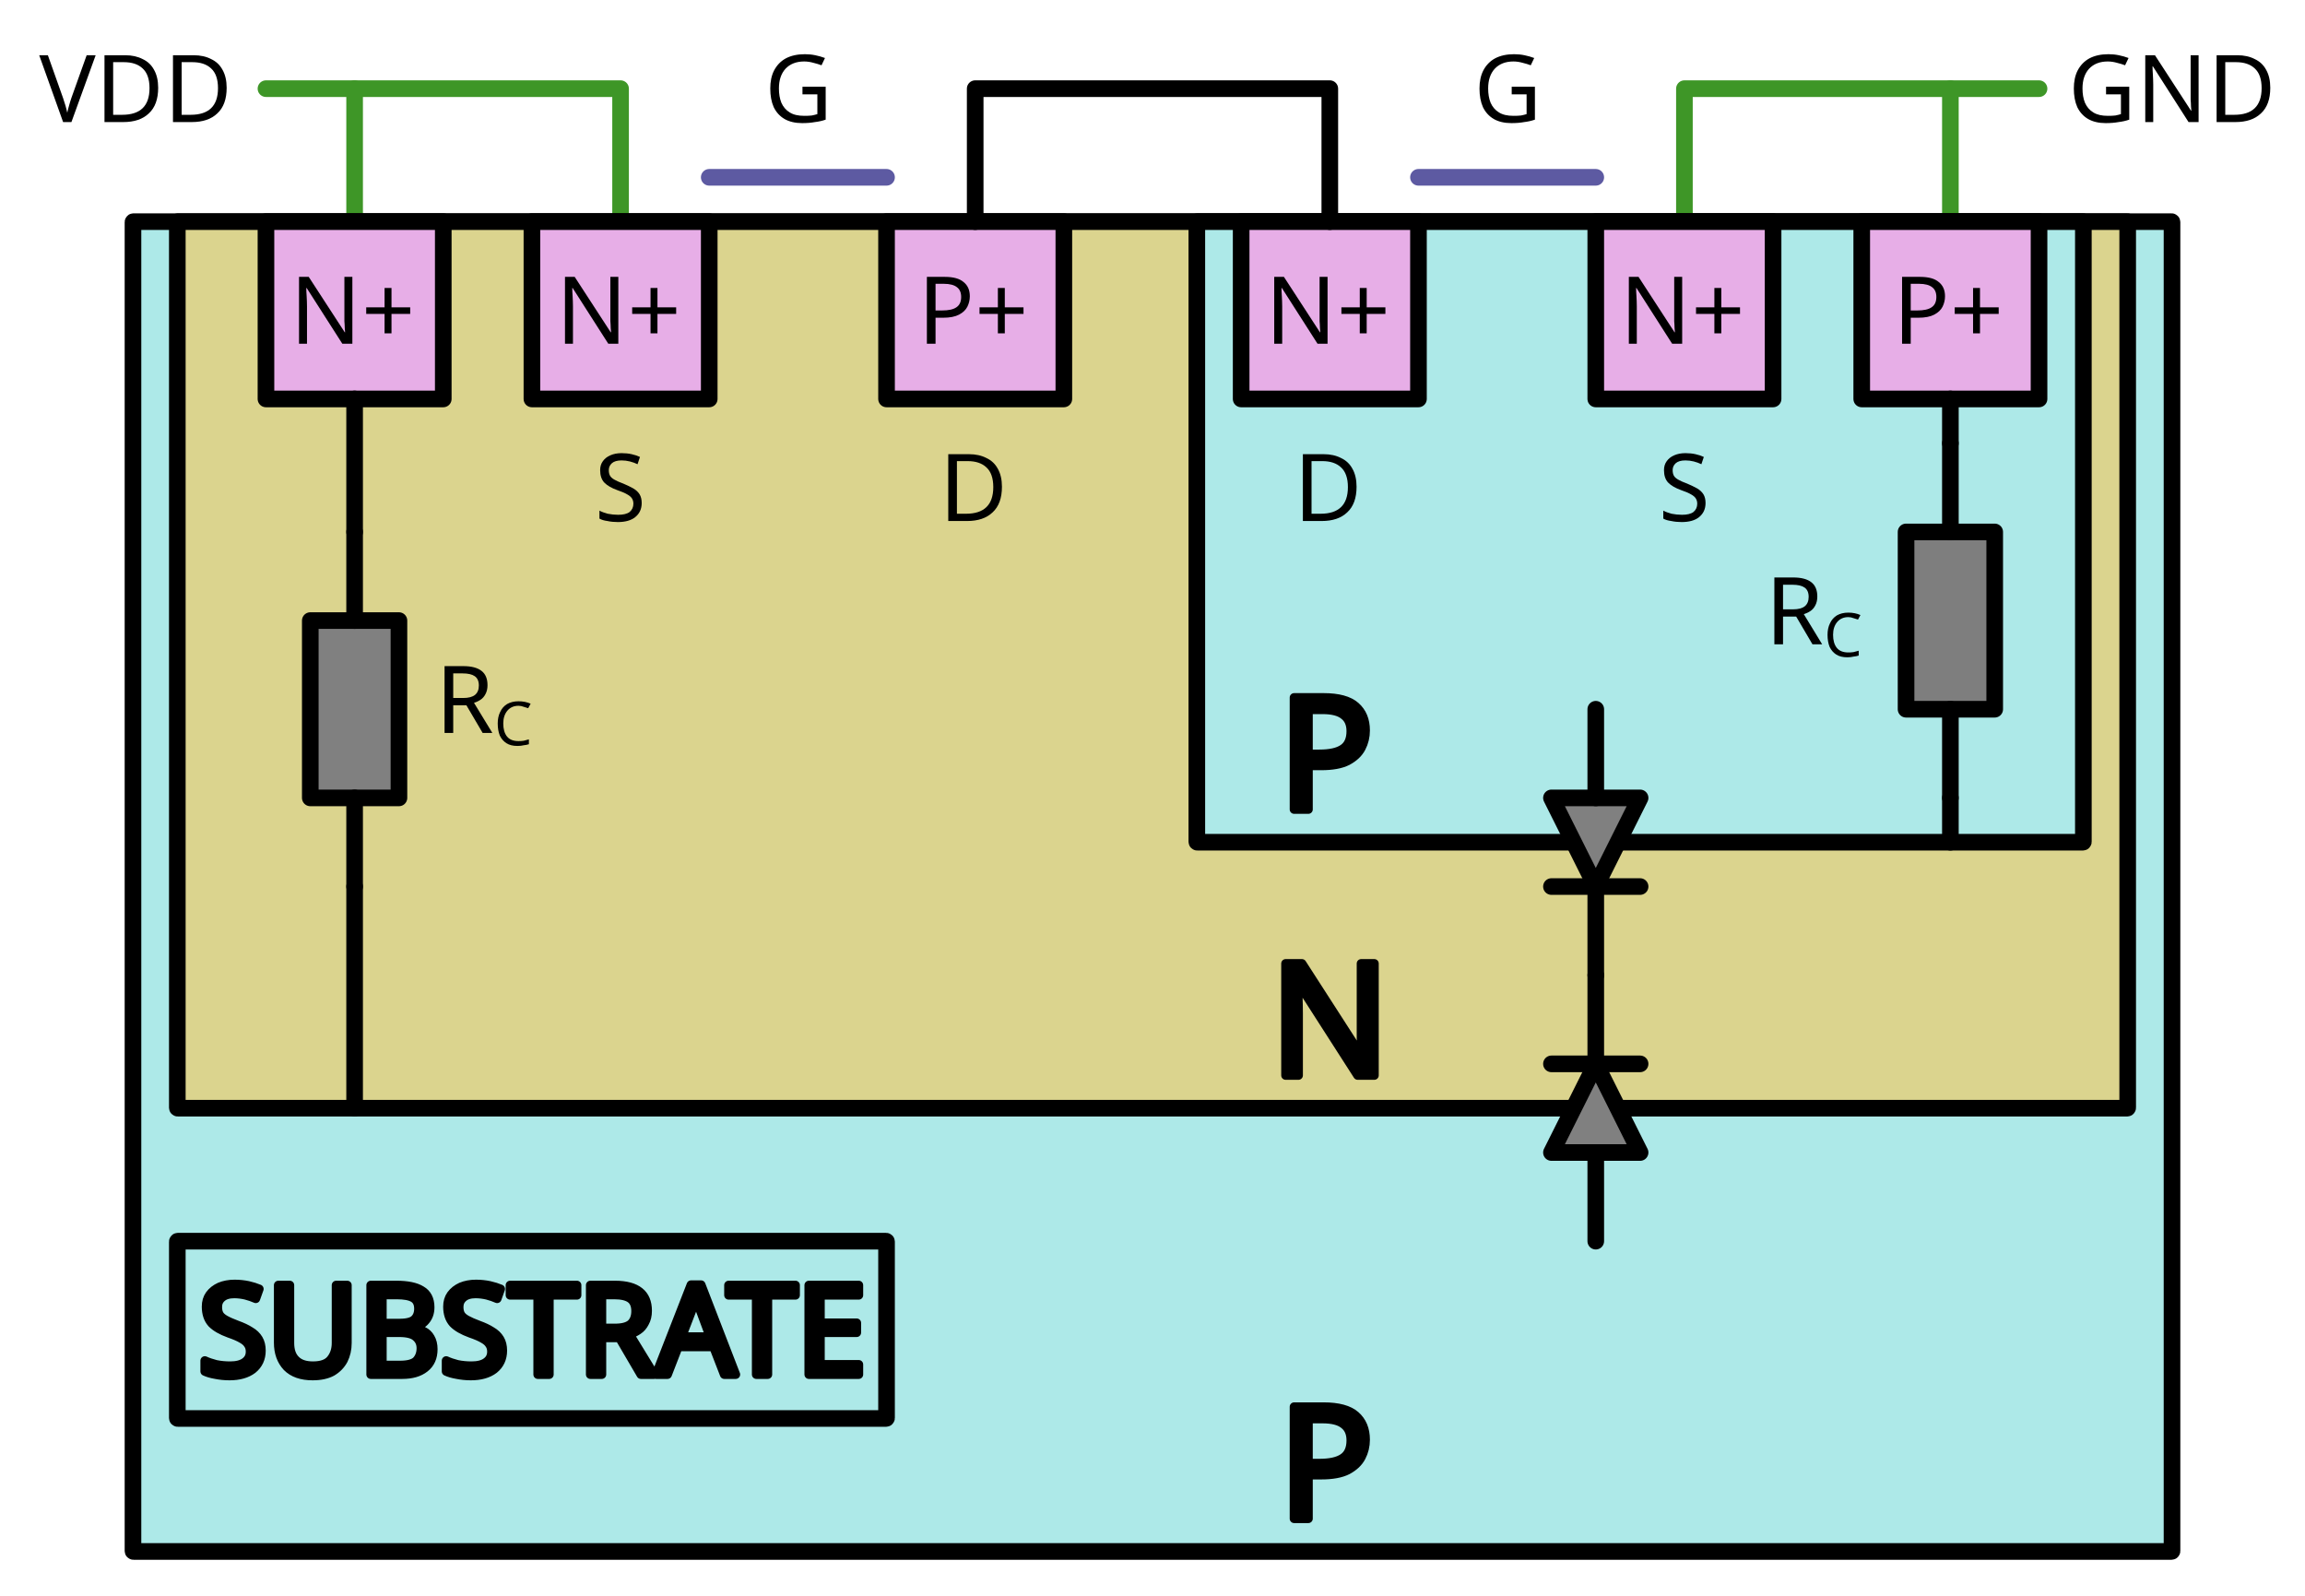
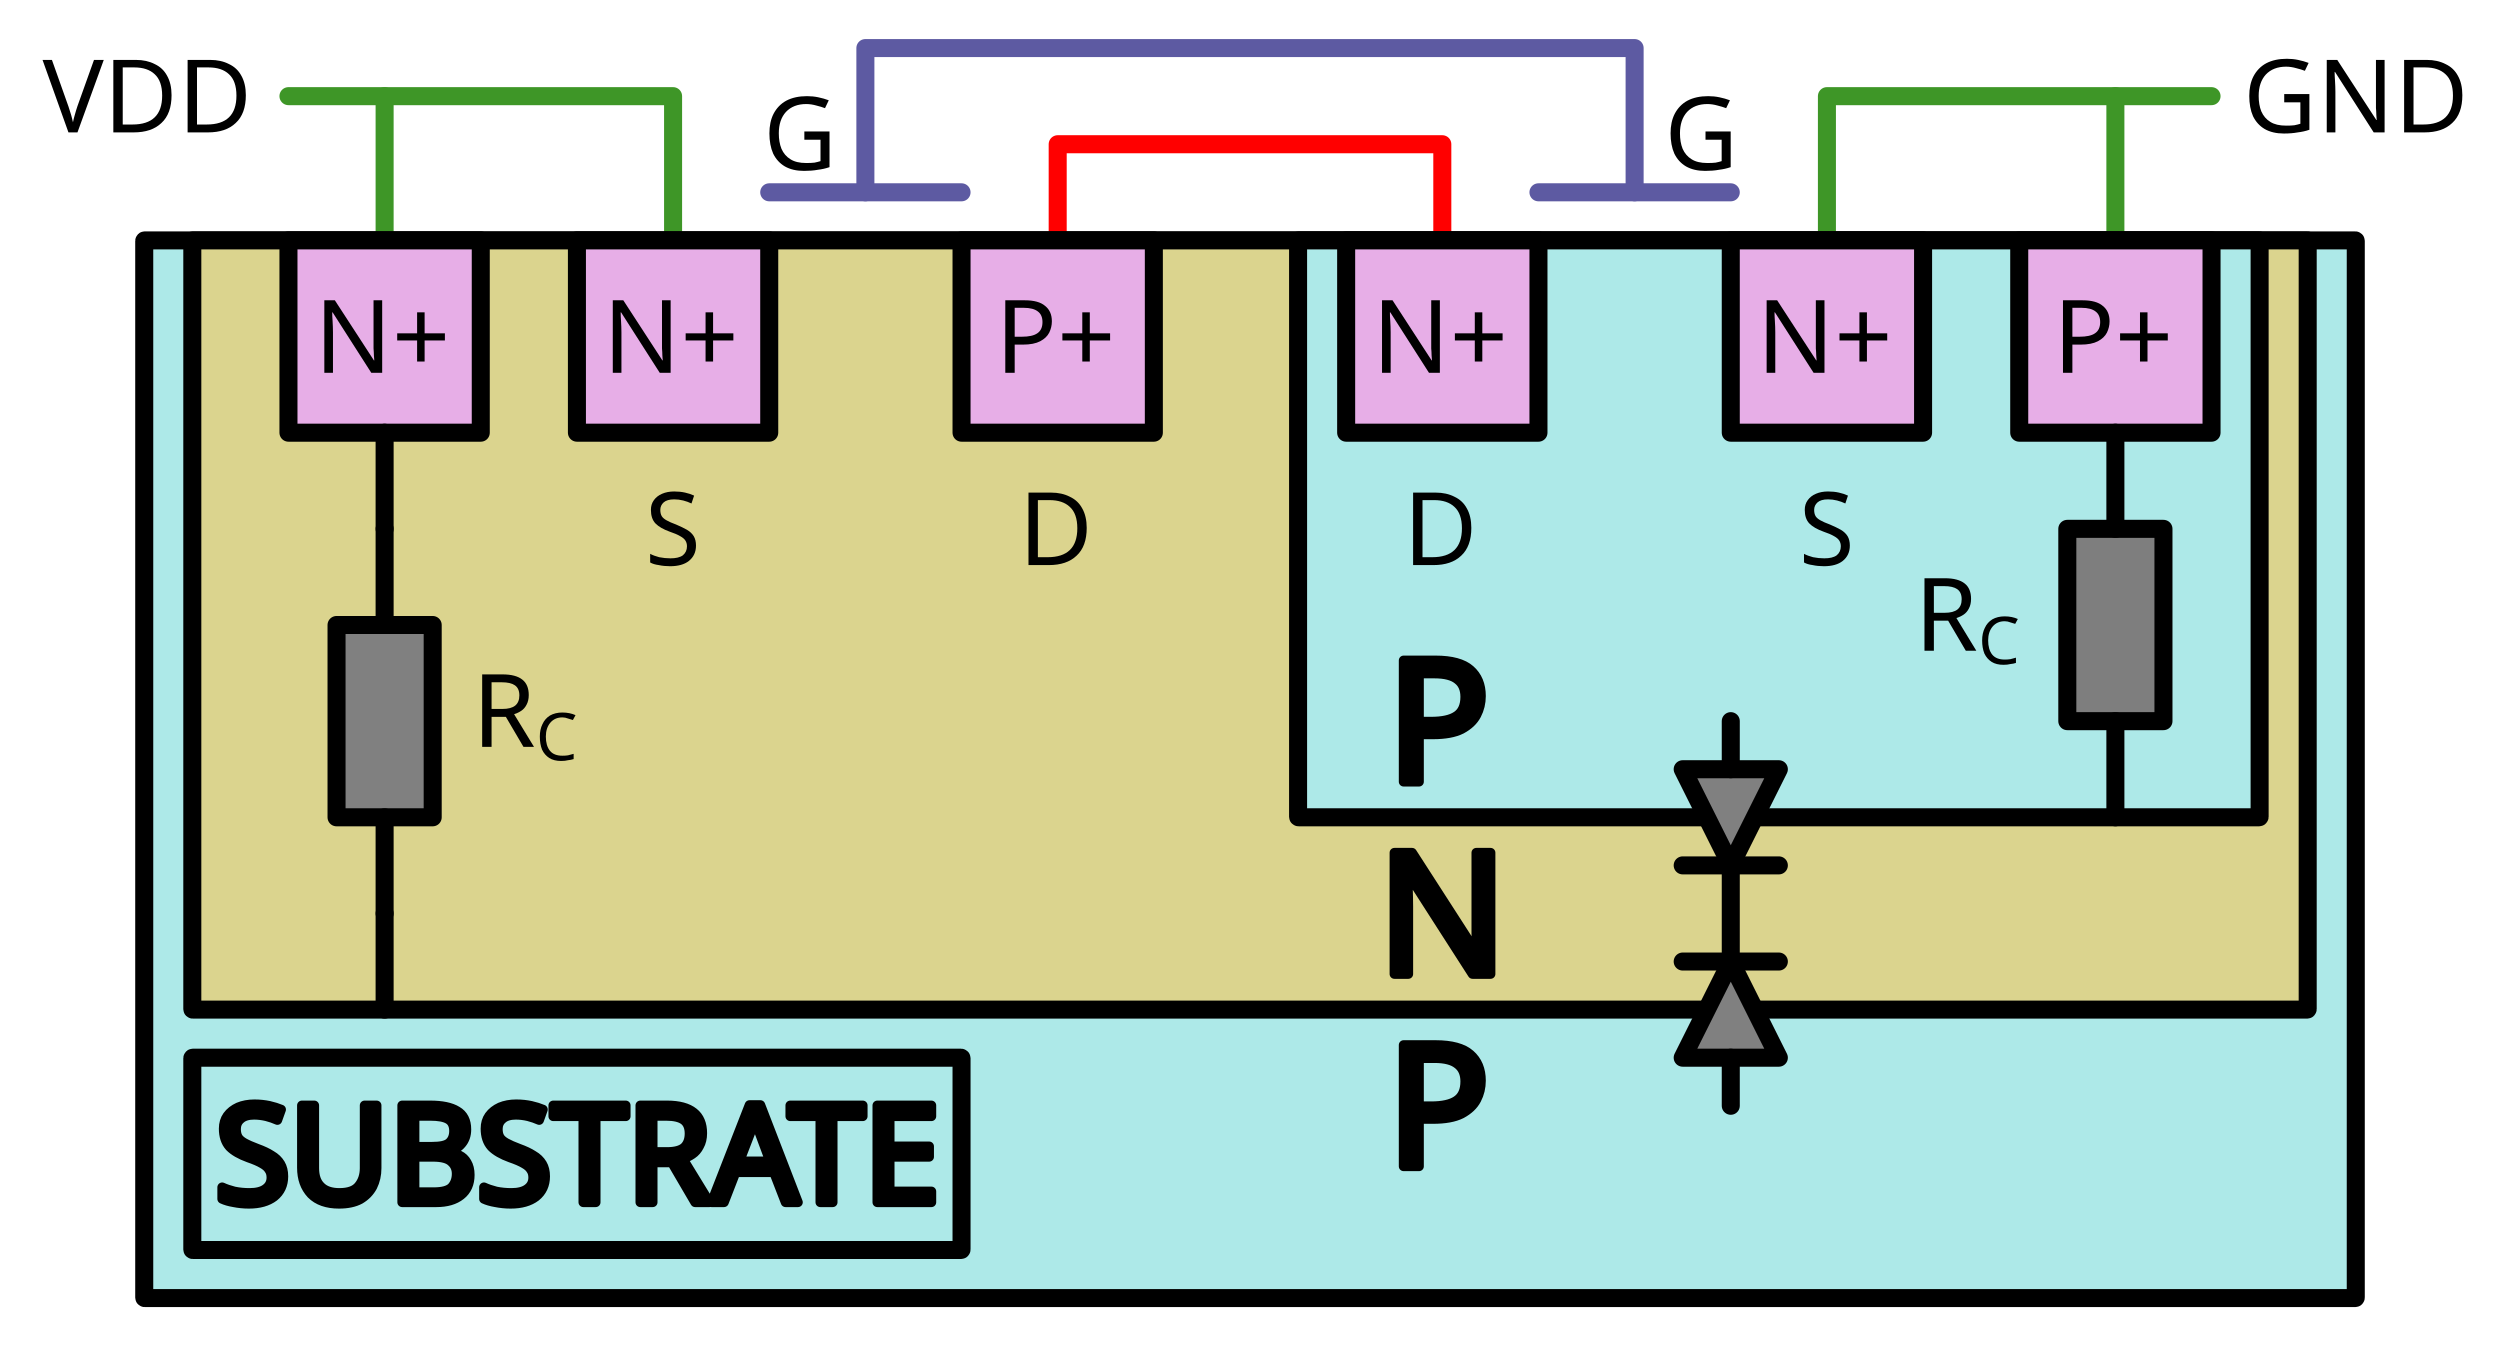
- <svg xmlns="http://www.w3.org/2000/svg" width="104mm" height="72mm" viewBox="0 0 104 72" version="1.1" id="svg1">
+ <svg xmlns="http://www.w3.org/2000/svg" width="104mm" height="56mm" viewBox="0 0 104 56" version="1.1" id="svg1">
  <defs id="defs1" />
  <g id="layer4">
    <g id="g25">
      <path style="fill:none;fill-opacity:1;stroke:#3e9627;stroke-width:0.75;stroke-linecap:round;stroke-linejoin:round;stroke-dasharray:none;stroke-opacity:1" d="M 12,4 H 28 V 10" id="path17" />
      <path style="fill:none;fill-opacity:1;stroke:#3e9627;stroke-width:0.75;stroke-linecap:round;stroke-linejoin:round;stroke-dasharray:none;stroke-opacity:1" d="M 16,10 V 4" id="path18" />
    </g>
    <g id="g26">
      <path style="fill:none;fill-opacity:1;stroke:#3e9627;stroke-width:0.75;stroke-linecap:round;stroke-linejoin:round;stroke-dasharray:none;stroke-opacity:1" d="M 76,10 V 4 H 88 V 10" id="path19" />
      <path style="fill:none;fill-opacity:1;stroke:#3e9627;stroke-width:0.75;stroke-linecap:round;stroke-linejoin:round;stroke-dasharray:none;stroke-opacity:1" d="m 88,4 h 4" id="path20" />
    </g>
  </g>
  <g id="layer1">
-     <rect style="fill:#ade9e8;fill-opacity:1;stroke:#000000;stroke-width:0.75;stroke-linecap:round;stroke-linejoin:round" id="rect7" width="92" height="60" x="6" y="10" ry="0.021" />
-     <rect style="fill:#dbd48e;fill-opacity:1;stroke:#000000;stroke-width:0.75;stroke-linecap:round;stroke-linejoin:round;stroke-opacity:1" id="rect10" width="88" height="40" x="8" y="10" ry="0.021" />
-     <rect style="fill:#ade9e8;fill-opacity:1;stroke:#000000;stroke-width:0.75;stroke-linecap:round;stroke-linejoin:round;stroke-opacity:1" id="rect9" width="40" height="28" x="54" y="10" ry="0.021" />
-     <g id="g6" transform="translate(48,4)">
-       <path style="display:inline;fill:#7e7e7e;fill-opacity:1;stroke:#000000;stroke-width:0.75;stroke-linecap:round;stroke-linejoin:round;stroke-dasharray:none;stroke-opacity:1" d="m 38,20 h 4 c 0,0 0,8 0,8 h -4 z" id="path4-7" />
-       <path style="fill:#000000;stroke:#000000;stroke-width:0.75;stroke-linecap:round;stroke-linejoin:round" d="m 40,20 v -4" id="path1" />
-       <path style="fill:#000000;stroke:#000000;stroke-width:0.75;stroke-linecap:round;stroke-linejoin:round" d="m 40,28 1e-6,4" id="path2" />
+     <path style="fill:none;fill-opacity:1;stroke:#ff0000;stroke-width:0.75;stroke-linecap:round;stroke-linejoin:round;stroke-dasharray:none;stroke-opacity:1" d="m 44,10 v -4 H 60 L 60,10" id="path23" />
+     <rect style="fill:#ade9e8;fill-opacity:1;stroke:#000000;stroke-width:0.75;stroke-linecap:round;stroke-linejoin:round" id="rect7" width="92" height="44" x="6" y="10" ry="0.021" />
+     <rect style="fill:#dbd48e;fill-opacity:1;stroke:#000000;stroke-width:0.75;stroke-linecap:round;stroke-linejoin:round;stroke-opacity:1" id="rect10" width="88" height="32" x="8" y="10" ry="0.021" />
+     <rect style="fill:#ade9e8;fill-opacity:1;stroke:#000000;stroke-width:0.75;stroke-linecap:round;stroke-linejoin:round;stroke-opacity:1" id="rect9" width="40" height="24" x="54" y="10" ry="0.021" />
+     <g id="g6" transform="translate(48,6)">
+       <path style="display:inline;fill:#7e7e7e;fill-opacity:1;stroke:#000000;stroke-width:0.75;stroke-linecap:round;stroke-linejoin:round;stroke-dasharray:none;stroke-opacity:1" d="m 38,16 h 4 c 0,0 0,8 0,8 h -4 z" id="path4-7" />
    </g>
-     <g id="g6-7" transform="translate(-24,8)">
+     <g id="g6-7" transform="translate(-24,5.999999)">
      <path style="display:inline;fill:#808080;fill-opacity:1;stroke:#000000;stroke-width:0.75;stroke-linecap:round;stroke-linejoin:round;stroke-dasharray:none;stroke-opacity:1" d="m 38,20 h 4 c 0,0 0,8 0,8 h -4 z" id="path4-7-8" />
      <path style="fill:#000000;stroke:#000000;stroke-width:0.75;stroke-linecap:round;stroke-linejoin:round" d="m 40,20 v -4" id="path1-7" />
      <path style="fill:#000000;stroke:#000000;stroke-width:0.75;stroke-linecap:round;stroke-linejoin:round" d="m 40,28 1e-6,4" id="path2-4" />
    </g>
    <g id="g7" transform="translate(25,36)" />
-     <g id="g7-9" transform="rotate(180,59,31)">
+     <g id="g7-9" transform="rotate(180,59,29)">
      <path style="fill:#808080;fill-opacity:1;stroke:#000000;stroke-width:0.75;stroke-linecap:round;stroke-linejoin:round" d="m 44,26 2,-4 2,4 z" id="path3-8" />
      <path style="fill:none;stroke:#000000;stroke-width:0.75;stroke-linecap:round;stroke-linejoin:round" d="m 44,22 h 4" id="path4-8" />
-       <path style="fill:none;stroke:#000000;stroke-width:0.75;stroke-linecap:round;stroke-linejoin:round" d="m 46,26 10e-7,4" id="path5-5" />
+       <path style="fill:none;stroke:#000000;stroke-width:0.75;stroke-linecap:round;stroke-linejoin:round" d="m 46,26 2e-6,2" id="path5-5" />
      <path style="fill:none;stroke:#000000;stroke-width:0.75;stroke-linecap:round;stroke-linejoin:round" d="m 46,22 10e-7,-4" id="path6-8" />
    </g>
-     <g id="g7-9-4" transform="matrix(-1,0,0,1,118,26)">
+     <g id="g7-9-4" transform="matrix(-1,0,0,1,118,18)">
      <path style="fill:#808080;fill-opacity:1;stroke:#000000;stroke-width:0.75;stroke-linecap:round;stroke-linejoin:round" d="m 44,26 2,-4 2,4 z" id="path3-8-9" />
      <path style="fill:none;stroke:#000000;stroke-width:0.75;stroke-linecap:round;stroke-linejoin:round" d="m 44,22 h 4" id="path4-8-1" />
-       <path style="fill:none;stroke:#000000;stroke-width:0.75;stroke-linecap:round;stroke-linejoin:round" d="m 46,26 10e-7,4" id="path5-5-7" />
-       <path style="fill:none;stroke:#000000;stroke-width:0.75;stroke-linecap:round;stroke-linejoin:round" d="m 46,22 10e-7,-4" id="path6-8-0" />
+       <path style="fill:none;stroke:#000000;stroke-width:0.75;stroke-linecap:round;stroke-linejoin:round" d="m 46,26 2e-6,2" id="path5-5-7" />
    </g>
    <rect style="fill:#e7aee7;fill-opacity:1;stroke:#000000;stroke-width:0.75;stroke-linecap:round;stroke-linejoin:round" id="rect8" width="8" height="8" x="84" y="10" />
    <rect style="fill:#e7aee7;fill-opacity:1;stroke:#000000;stroke-width:0.75;stroke-linecap:round;stroke-linejoin:round" id="rect8-1" width="8" height="8" x="56" y="10" />
    <rect style="fill:#e7aee7;fill-opacity:1;stroke:#000000;stroke-width:0.75;stroke-linecap:round;stroke-linejoin:round" id="rect8-2" width="8" height="8" x="72" y="10" />
    <rect style="fill:#e7aee7;fill-opacity:1;stroke:#000000;stroke-width:0.75;stroke-linecap:round;stroke-linejoin:round" id="rect8-20" width="8" height="8" x="40" y="10" />
    <rect style="fill:#e7aee7;fill-opacity:1;stroke:#000000;stroke-width:0.75;stroke-linecap:round;stroke-linejoin:round" id="rect8-1-2" width="8" height="8" x="24" y="10" />
    <rect style="fill:#e7aee7;fill-opacity:1;stroke:#000000;stroke-width:0.75;stroke-linecap:round;stroke-linejoin:round" id="rect8-2-9" width="8" height="8" x="12" y="10" />
    <text xml:space="preserve" style="font-size:4.233px;line-height:1;font-family:sans-serif;-inkscape-font-specification:'sans-serif, ';fill:#000000;fill-opacity:1;stroke:none;stroke-width:0.75;stroke-linecap:round;stroke-linejoin:round" x="85.413" y="15.511" id="text8">
      <tspan id="tspan8" style="fill:#000000;fill-opacity:1;stroke:none;stroke-width:0.75" x="85.413" y="15.511">P+</tspan>
    </text>
    <text xml:space="preserve" style="font-size:4.233px;line-height:1;font-family:sans-serif;-inkscape-font-specification:'sans-serif, ';fill:#000000;fill-opacity:1;stroke:none;stroke-width:0.75;stroke-linecap:round;stroke-linejoin:round" x="73.085" y="15.511" id="text8-4">
      <tspan id="tspan8-5" style="fill:#000000;fill-opacity:1;stroke:none;stroke-width:0.75" x="73.085" y="15.511">N+</tspan>
    </text>
    <text xml:space="preserve" style="font-size:4.233px;line-height:1;font-family:sans-serif;-inkscape-font-specification:'sans-serif, ';fill:#000000;fill-opacity:1;stroke:none;stroke-width:0.75;stroke-linecap:round;stroke-linejoin:round" x="57.085" y="15.511" id="text8-4-7">
      <tspan id="tspan8-5-8" style="fill:#000000;fill-opacity:1;stroke:none;stroke-width:0.75" x="57.085" y="15.511">N+</tspan>
    </text>
-     <text xml:space="preserve" style="font-style:normal;font-variant:normal;font-weight:normal;font-stretch:normal;font-size:7.056px;line-height:1;font-family:sans-serif;-inkscape-font-specification:'sans-serif, Normal';font-variant-ligatures:normal;font-variant-caps:normal;font-variant-numeric:normal;font-variant-east-asian:normal;fill:#000000;fill-opacity:1;stroke:#000000;stroke-width:0.4;stroke-linecap:round;stroke-linejoin:round;stroke-dasharray:none;stroke-opacity:1" x="57.703" y="68.519" id="text8-4-7-1">
-       <tspan id="tspan8-5-8-3" style="font-style:normal;font-variant:normal;font-weight:normal;font-stretch:normal;font-size:7.056px;font-family:sans-serif;-inkscape-font-specification:'sans-serif, Normal';font-variant-ligatures:normal;font-variant-caps:normal;font-variant-numeric:normal;font-variant-east-asian:normal;fill:#000000;fill-opacity:1;stroke:#000000;stroke-width:0.4;stroke-dasharray:none;stroke-opacity:1" x="57.703" y="68.519">P</tspan>
+     <text xml:space="preserve" style="font-style:normal;font-variant:normal;font-weight:normal;font-stretch:normal;font-size:7.056px;line-height:1;font-family:sans-serif;-inkscape-font-specification:'sans-serif, Normal';font-variant-ligatures:normal;font-variant-caps:normal;font-variant-numeric:normal;font-variant-east-asian:normal;fill:#000000;fill-opacity:1;stroke:#000000;stroke-width:0.4;stroke-linecap:round;stroke-linejoin:round;stroke-dasharray:none;stroke-opacity:1" x="57.703" y="48.519" id="text8-4-7-1">
+       <tspan id="tspan8-5-8-3" style="font-style:normal;font-variant:normal;font-weight:normal;font-stretch:normal;font-size:7.056px;font-family:sans-serif;-inkscape-font-specification:'sans-serif, Normal';font-variant-ligatures:normal;font-variant-caps:normal;font-variant-numeric:normal;font-variant-east-asian:normal;fill:#000000;fill-opacity:1;stroke:#000000;stroke-width:0.4;stroke-dasharray:none;stroke-opacity:1" x="57.703" y="48.519">P</tspan>
    </text>
-     <text xml:space="preserve" style="font-style:normal;font-variant:normal;font-weight:normal;font-stretch:normal;font-size:5.644px;line-height:1;font-family:sans-serif;-inkscape-font-specification:'sans-serif, Normal';font-variant-ligatures:normal;font-variant-caps:normal;font-variant-numeric:normal;font-variant-east-asian:normal;fill:#000000;fill-opacity:1;stroke:#000000;stroke-width:0.4;stroke-linecap:round;stroke-linejoin:round;stroke-dasharray:none;stroke-opacity:1" x="8.96" y="62.015" id="text8-4-7-1-9">
-       <tspan id="tspan8-5-8-3-8" style="font-style:normal;font-variant:normal;font-weight:normal;font-stretch:normal;font-size:5.644px;font-family:sans-serif;-inkscape-font-specification:'sans-serif, Normal';font-variant-ligatures:normal;font-variant-caps:normal;font-variant-numeric:normal;font-variant-east-asian:normal;fill:#000000;fill-opacity:1;stroke:#000000;stroke-width:0.4;stroke-dasharray:none;stroke-opacity:1" x="8.96" y="62.015">SUBSTRATE</tspan>
+     <text xml:space="preserve" style="font-style:normal;font-variant:normal;font-weight:normal;font-stretch:normal;font-size:5.644px;line-height:1;font-family:sans-serif;-inkscape-font-specification:'sans-serif, Normal';font-variant-ligatures:normal;font-variant-caps:normal;font-variant-numeric:normal;font-variant-east-asian:normal;fill:#000000;fill-opacity:1;stroke:#000000;stroke-width:0.4;stroke-linecap:round;stroke-linejoin:round;stroke-dasharray:none;stroke-opacity:1" x="8.96" y="50.015" id="text8-4-7-1-9">
+       <tspan id="tspan8-5-8-3-8" style="font-style:normal;font-variant:normal;font-weight:normal;font-stretch:normal;font-size:5.644px;font-family:sans-serif;-inkscape-font-specification:'sans-serif, Normal';font-variant-ligatures:normal;font-variant-caps:normal;font-variant-numeric:normal;font-variant-east-asian:normal;fill:#000000;fill-opacity:1;stroke:#000000;stroke-width:0.4;stroke-dasharray:none;stroke-opacity:1" x="8.96" y="50.015">SUBSTRATE</tspan>
    </text>
-     <text xml:space="preserve" style="font-style:normal;font-variant:normal;font-weight:normal;font-stretch:normal;font-size:7.056px;line-height:1;font-family:sans-serif;-inkscape-font-specification:'sans-serif, Normal';font-variant-ligatures:normal;font-variant-caps:normal;font-variant-numeric:normal;font-variant-east-asian:normal;fill:#000000;fill-opacity:1;stroke:#000000;stroke-width:0.4;stroke-linecap:round;stroke-linejoin:round;stroke-dasharray:none;stroke-opacity:1" x="57.703" y="36.519" id="text8-4-7-1-7">
-       <tspan id="tspan8-5-8-3-9" style="font-style:normal;font-variant:normal;font-weight:normal;font-stretch:normal;font-size:7.056px;font-family:sans-serif;-inkscape-font-specification:'sans-serif, Normal';font-variant-ligatures:normal;font-variant-caps:normal;font-variant-numeric:normal;font-variant-east-asian:normal;fill:#000000;fill-opacity:1;stroke:#000000;stroke-width:0.4;stroke-dasharray:none;stroke-opacity:1" x="57.703" y="36.519">P</tspan>
+     <text xml:space="preserve" style="font-style:normal;font-variant:normal;font-weight:normal;font-stretch:normal;font-size:7.056px;line-height:1;font-family:sans-serif;-inkscape-font-specification:'sans-serif, Normal';font-variant-ligatures:normal;font-variant-caps:normal;font-variant-numeric:normal;font-variant-east-asian:normal;fill:#000000;fill-opacity:1;stroke:#000000;stroke-width:0.4;stroke-linecap:round;stroke-linejoin:round;stroke-dasharray:none;stroke-opacity:1" x="57.703" y="32.519" id="text8-4-7-1-7">
+       <tspan id="tspan8-5-8-3-9" style="font-style:normal;font-variant:normal;font-weight:normal;font-stretch:normal;font-size:7.056px;font-family:sans-serif;-inkscape-font-specification:'sans-serif, Normal';font-variant-ligatures:normal;font-variant-caps:normal;font-variant-numeric:normal;font-variant-east-asian:normal;fill:#000000;fill-opacity:1;stroke:#000000;stroke-width:0.4;stroke-dasharray:none;stroke-opacity:1" x="57.703" y="32.519">P</tspan>
    </text>
-     <text xml:space="preserve" style="font-style:normal;font-variant:normal;font-weight:normal;font-stretch:normal;font-size:7.056px;line-height:1;font-family:sans-serif;-inkscape-font-specification:'sans-serif, Normal';font-variant-ligatures:normal;font-variant-caps:normal;font-variant-numeric:normal;font-variant-east-asian:normal;fill:#000000;fill-opacity:1;stroke:#000000;stroke-width:0.4;stroke-linecap:round;stroke-linejoin:round;stroke-dasharray:none;stroke-opacity:1" x="57.319" y="48.519" id="text8-4-7-1-4">
-       <tspan id="tspan8-5-8-3-3" style="font-style:normal;font-variant:normal;font-weight:normal;font-stretch:normal;font-size:7.056px;font-family:sans-serif;-inkscape-font-specification:'sans-serif, Normal';font-variant-ligatures:normal;font-variant-caps:normal;font-variant-numeric:normal;font-variant-east-asian:normal;fill:#000000;fill-opacity:1;stroke:#000000;stroke-width:0.4;stroke-dasharray:none;stroke-opacity:1" x="57.319" y="48.519">N</tspan>
+     <text xml:space="preserve" style="font-style:normal;font-variant:normal;font-weight:normal;font-stretch:normal;font-size:7.056px;line-height:1;font-family:sans-serif;-inkscape-font-specification:'sans-serif, Normal';font-variant-ligatures:normal;font-variant-caps:normal;font-variant-numeric:normal;font-variant-east-asian:normal;fill:#000000;fill-opacity:1;stroke:#000000;stroke-width:0.4;stroke-linecap:round;stroke-linejoin:round;stroke-dasharray:none;stroke-opacity:1" x="57.319" y="40.519" id="text8-4-7-1-4">
+       <tspan id="tspan8-5-8-3-3" style="font-style:normal;font-variant:normal;font-weight:normal;font-stretch:normal;font-size:7.056px;font-family:sans-serif;-inkscape-font-specification:'sans-serif, Normal';font-variant-ligatures:normal;font-variant-caps:normal;font-variant-numeric:normal;font-variant-east-asian:normal;fill:#000000;fill-opacity:1;stroke:#000000;stroke-width:0.4;stroke-dasharray:none;stroke-opacity:1" x="57.319" y="40.519">N</tspan>
    </text>
    <text xml:space="preserve" style="font-size:4.233px;line-height:1;font-family:sans-serif;-inkscape-font-specification:'sans-serif, ';fill:#000000;fill-opacity:1;stroke:none;stroke-width:0.75;stroke-linecap:round;stroke-linejoin:round" x="41.413" y="15.511" id="text8-4-4">
      <tspan id="tspan8-5-6" style="fill:#000000;fill-opacity:1;stroke:none;stroke-width:0.75" x="41.413" y="15.511">P+</tspan>
    </text>
    <text xml:space="preserve" style="font-size:4.233px;line-height:1;font-family:sans-serif;-inkscape-font-specification:'sans-serif, ';fill:#000000;fill-opacity:1;stroke:none;stroke-width:0.75;stroke-linecap:round;stroke-linejoin:round" x="25.085" y="15.511" id="text8-4-9">
      <tspan id="tspan8-5-7" style="fill:#000000;fill-opacity:1;stroke:none;stroke-width:0.75" x="25.085" y="15.511">N+</tspan>
    </text>
    <text xml:space="preserve" style="font-size:4.233px;line-height:1;font-family:sans-serif;-inkscape-font-specification:'sans-serif, ';fill:#000000;fill-opacity:1;stroke:none;stroke-width:0.75;stroke-linecap:round;stroke-linejoin:round" x="1.769" y="5.511" id="text8-4-9-5">
      <tspan id="tspan8-5-7-1" style="fill:#000000;fill-opacity:1;stroke:none;stroke-width:0.75" x="1.769" y="5.511">VDD</tspan>
    </text>
    <text xml:space="preserve" style="font-size:4.233px;line-height:1;font-family:sans-serif;-inkscape-font-specification:'sans-serif, ';fill:#000000;fill-opacity:1;stroke:none;stroke-width:0.75;stroke-linecap:round;stroke-linejoin:round" x="26.829" y="23.511" id="text8-4-9-5-0">
      <tspan id="tspan8-5-7-1-4" style="fill:#000000;fill-opacity:1;stroke:none;stroke-width:0.75" x="26.829" y="23.511">S</tspan>
    </text>
-     <text xml:space="preserve" style="font-size:4.233px;line-height:1;font-family:sans-serif;-inkscape-font-specification:'sans-serif, ';fill:#000000;fill-opacity:1;stroke:none;stroke-width:0.75;stroke-linecap:round;stroke-linejoin:round" x="19.651" y="33.074" id="text8-4-9-5-0-5">
-       <tspan id="tspan8-5-7-1-4-3" style="fill:#000000;fill-opacity:1;stroke:none;stroke-width:0.75" x="19.651" y="33.074">R<tspan style="font-size:65%;baseline-shift:sub" id="tspan26">C</tspan>
+     <text xml:space="preserve" style="font-size:4.233px;line-height:1;font-family:sans-serif;-inkscape-font-specification:'sans-serif, ';fill:#000000;fill-opacity:1;stroke:none;stroke-width:0.75;stroke-linecap:round;stroke-linejoin:round" x="19.651" y="31.074" id="text8-4-9-5-0-5">
+       <tspan id="tspan8-5-7-1-4-3" style="fill:#000000;fill-opacity:1;stroke:none;stroke-width:0.75" x="19.651" y="31.074">R<tspan style="font-size:65%;baseline-shift:sub" id="tspan26">C</tspan>
      </tspan>
    </text>
-     <text xml:space="preserve" style="font-size:4.233px;line-height:1;font-family:sans-serif;-inkscape-font-specification:'sans-serif, ';fill:#000000;fill-opacity:1;stroke:none;stroke-width:0.75;stroke-linecap:round;stroke-linejoin:round" x="79.651" y="29.074" id="text8-4-9-5-0-5-5">
-       <tspan id="tspan8-5-7-1-4-3-4" style="fill:#000000;fill-opacity:1;stroke:none;stroke-width:0.75" x="79.651" y="29.074">R<tspan style="font-size:65%;baseline-shift:sub" id="tspan26-1">C</tspan>
+     <text xml:space="preserve" style="font-size:4.233px;line-height:1;font-family:sans-serif;-inkscape-font-specification:'sans-serif, ';fill:#000000;fill-opacity:1;stroke:none;stroke-width:0.75;stroke-linecap:round;stroke-linejoin:round" x="79.651" y="27.074" id="text8-4-9-5-0-5-5">
+       <tspan id="tspan8-5-7-1-4-3-4" style="fill:#000000;fill-opacity:1;stroke:none;stroke-width:0.75" x="79.651" y="27.074">R<tspan style="font-size:65%;baseline-shift:sub" id="tspan26-1">C</tspan>
      </tspan>
    </text>
-     <text xml:space="preserve" style="font-size:4.233px;line-height:1;font-family:sans-serif;-inkscape-font-specification:'sans-serif, ';fill:#000000;fill-opacity:1;stroke:none;stroke-width:0.75;stroke-linecap:round;stroke-linejoin:round" x="34.487" y="5.511" id="text8-4-9-5-0-9">
-       <tspan id="tspan8-5-7-1-4-7" style="fill:#000000;fill-opacity:1;stroke:none;stroke-width:0.75" x="34.487" y="5.511">G</tspan>
+     <text xml:space="preserve" style="font-size:4.233px;line-height:1;font-family:sans-serif;-inkscape-font-specification:'sans-serif, ';fill:#000000;fill-opacity:1;stroke:none;stroke-width:0.75;stroke-linecap:round;stroke-linejoin:round" x="31.742" y="7.065" id="text8-4-9-5-0-9">
+       <tspan id="tspan8-5-7-1-4-7" style="fill:#000000;fill-opacity:1;stroke:none;stroke-width:0.75" x="31.742" y="7.065">G</tspan>
    </text>
-     <text xml:space="preserve" style="font-size:4.233px;line-height:1;font-family:sans-serif;-inkscape-font-specification:'sans-serif, ';fill:#000000;fill-opacity:1;stroke:none;stroke-width:0.75;stroke-linecap:round;stroke-linejoin:round" x="66.487" y="5.511" id="text8-4-9-5-0-9-6">
-       <tspan id="tspan8-5-7-1-4-7-3" style="fill:#000000;fill-opacity:1;stroke:none;stroke-width:0.75" x="66.487" y="5.511">G</tspan>
+     <text xml:space="preserve" style="font-size:4.233px;line-height:1;font-family:sans-serif;-inkscape-font-specification:'sans-serif, ';fill:#000000;fill-opacity:1;stroke:none;stroke-width:0.75;stroke-linecap:round;stroke-linejoin:round" x="69.231" y="7.065" id="text8-4-9-5-0-9-6">
+       <tspan id="tspan8-5-7-1-4-7-3" style="fill:#000000;fill-opacity:1;stroke:none;stroke-width:0.75" x="69.231" y="7.065">G</tspan>
    </text>
    <text xml:space="preserve" style="font-size:4.233px;line-height:1;font-family:sans-serif;-inkscape-font-specification:'sans-serif, ';fill:#000000;fill-opacity:1;stroke:none;stroke-width:0.75;stroke-linecap:round;stroke-linejoin:round" x="74.829" y="23.511" id="text8-4-9-5-0-8">
      <tspan id="tspan8-5-7-1-4-1" style="fill:#000000;fill-opacity:1;stroke:none;stroke-width:0.75" x="74.829" y="23.511">S</tspan>
    </text>
    <text xml:space="preserve" style="font-size:4.233px;line-height:1;font-family:sans-serif;-inkscape-font-specification:'sans-serif, ';fill:#000000;fill-opacity:1;stroke:none;stroke-width:0.75;stroke-linecap:round;stroke-linejoin:round" x="42.379" y="23.511" id="text8-4-9-5-0-1">
      <tspan id="tspan8-5-7-1-4-6" style="fill:#000000;fill-opacity:1;stroke:none;stroke-width:0.75" x="42.379" y="23.511">D</tspan>
    </text>
    <text xml:space="preserve" style="font-size:4.233px;line-height:1;font-family:sans-serif;-inkscape-font-specification:'sans-serif, ';fill:#000000;fill-opacity:1;stroke:none;stroke-width:0.75;stroke-linecap:round;stroke-linejoin:round" x="58.379" y="23.511" id="text8-4-9-5-0-1-9">
      <tspan id="tspan8-5-7-1-4-6-6" style="fill:#000000;fill-opacity:1;stroke:none;stroke-width:0.75" x="58.379" y="23.511">D</tspan>
    </text>
    <text xml:space="preserve" style="font-size:4.233px;line-height:1;font-family:sans-serif;-inkscape-font-specification:'sans-serif, ';fill:#000000;fill-opacity:1;stroke:none;stroke-width:0.75;stroke-linecap:round;stroke-linejoin:round" x="93.305" y="5.511" id="text8-4-9-5-7">
      <tspan id="tspan8-5-7-1-1" style="fill:#000000;fill-opacity:1;stroke:none;stroke-width:0.75" x="93.305" y="5.511">GND</tspan>
    </text>
    <text xml:space="preserve" style="font-size:4.233px;line-height:1;font-family:sans-serif;-inkscape-font-specification:'sans-serif, ';fill:#000000;fill-opacity:1;stroke:none;stroke-width:0.75;stroke-linecap:round;stroke-linejoin:round" x="13.085" y="15.511" id="text8-4-8">
      <tspan id="tspan8-5-5" style="fill:#000000;fill-opacity:1;stroke:none;stroke-width:0.75" x="13.085" y="15.511">N+</tspan>
    </text>
-     <path style="fill:none;fill-opacity:1;stroke:#000000;stroke-width:0.75;stroke-linecap:round;stroke-linejoin:round;stroke-opacity:1" d="m 88,36 v 2" id="path12" />
-     <path style="fill:none;fill-opacity:1;stroke:#000000;stroke-width:0.75;stroke-linecap:round;stroke-linejoin:round;stroke-opacity:1" d="M 88,20 V 18" id="path13" />
+     <path style="fill:none;fill-opacity:1;stroke:#000000;stroke-width:0.75;stroke-linecap:round;stroke-linejoin:round;stroke-opacity:1" d="m 88,30 v 4" id="path12" />
+     <path style="fill:none;fill-opacity:1;stroke:#000000;stroke-width:0.75;stroke-linecap:round;stroke-linejoin:round;stroke-opacity:1" d="m 88,22 10e-7,-4" id="path13" />
+     <rect style="fill:none;fill-opacity:1;stroke:#000000;stroke-width:0.75;stroke-linecap:round;stroke-linejoin:round;stroke-dasharray:none;stroke-opacity:1" id="rect27" width="32" height="8" x="8" y="44" ry="0.021" />
+     <path style="fill:none;stroke:#5d5aa2;stroke-width:0.75;stroke-linecap:round;stroke-linejoin:round;stroke-opacity:1" d="M 36,8 V 2 h 32 v 6" id="path3" />
    <path style="fill:none;fill-opacity:1;stroke:#5d5aa2;stroke-width:0.75;stroke-linecap:round;stroke-linejoin:round;stroke-dasharray:none;stroke-opacity:1" d="m 32,8 h 8" id="path21" />
    <path style="fill:none;fill-opacity:1;stroke:#5d5aa2;stroke-width:0.75;stroke-linecap:round;stroke-linejoin:round;stroke-dasharray:none;stroke-opacity:1" d="m 64,8 h 8" id="path22" />
-     <path style="fill:none;fill-opacity:1;stroke:#000000;stroke-width:0.75;stroke-linecap:round;stroke-linejoin:round;stroke-dasharray:none;stroke-opacity:1" d="M 44,10 V 4 h 16 V 10" id="path23" />
-     <path style="fill:none;fill-opacity:1;stroke:#000000;stroke-width:0.75;stroke-linecap:round;stroke-linejoin:round;stroke-dasharray:none;stroke-opacity:1" d="M 16,24 V 18" id="path24" />
-     <path style="fill:none;fill-opacity:1;stroke:#000000;stroke-width:0.75;stroke-linecap:round;stroke-linejoin:round;stroke-dasharray:none;stroke-opacity:1" d="M 16,40 V 50" id="path25" />
-     <rect style="fill:none;fill-opacity:1;stroke:#000000;stroke-width:0.75;stroke-linecap:round;stroke-linejoin:round;stroke-dasharray:none;stroke-opacity:1" id="rect27" width="32" height="8" x="8" y="56" ry="0.021" />
+     <path style="fill:none;stroke:#000000;stroke-width:0.75;stroke-linecap:round;stroke-linejoin:round" d="m 16,38 v 4" id="path1" />
+     <path style="fill:none;stroke:#000000;stroke-width:0.75;stroke-linecap:round;stroke-linejoin:round" d="M 16,22 V 18" id="path2" />
  </g>
</svg>
